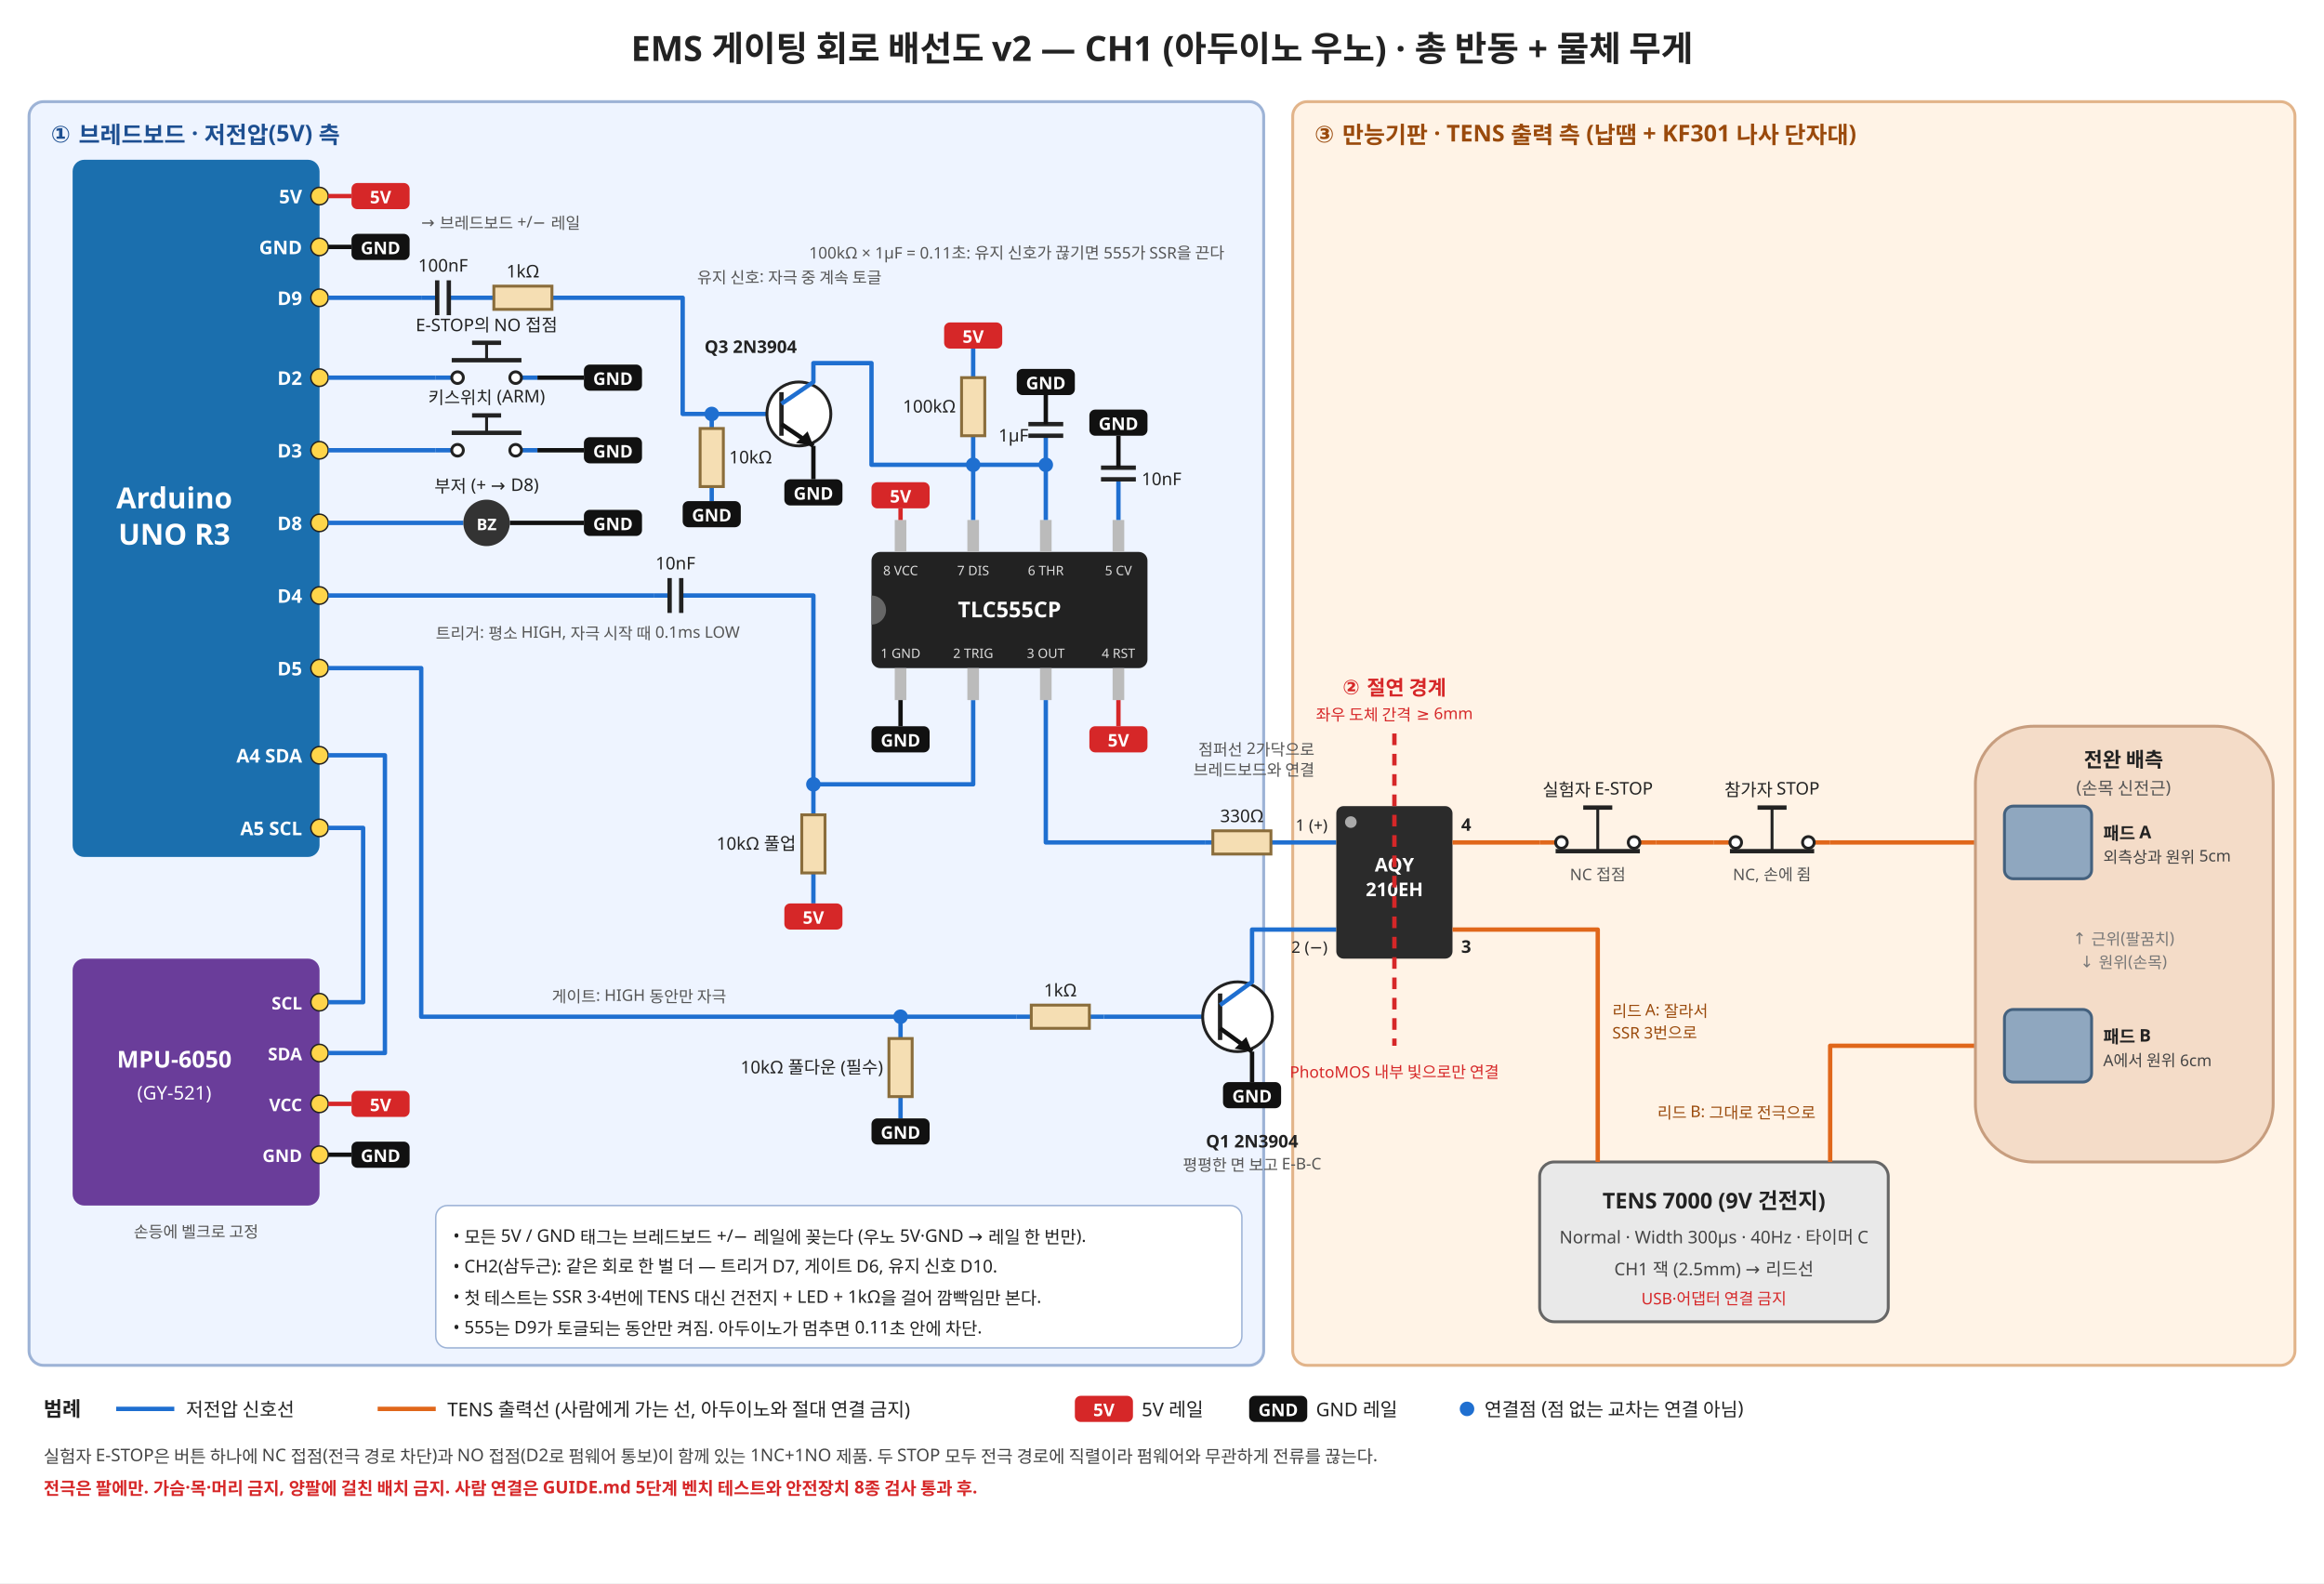
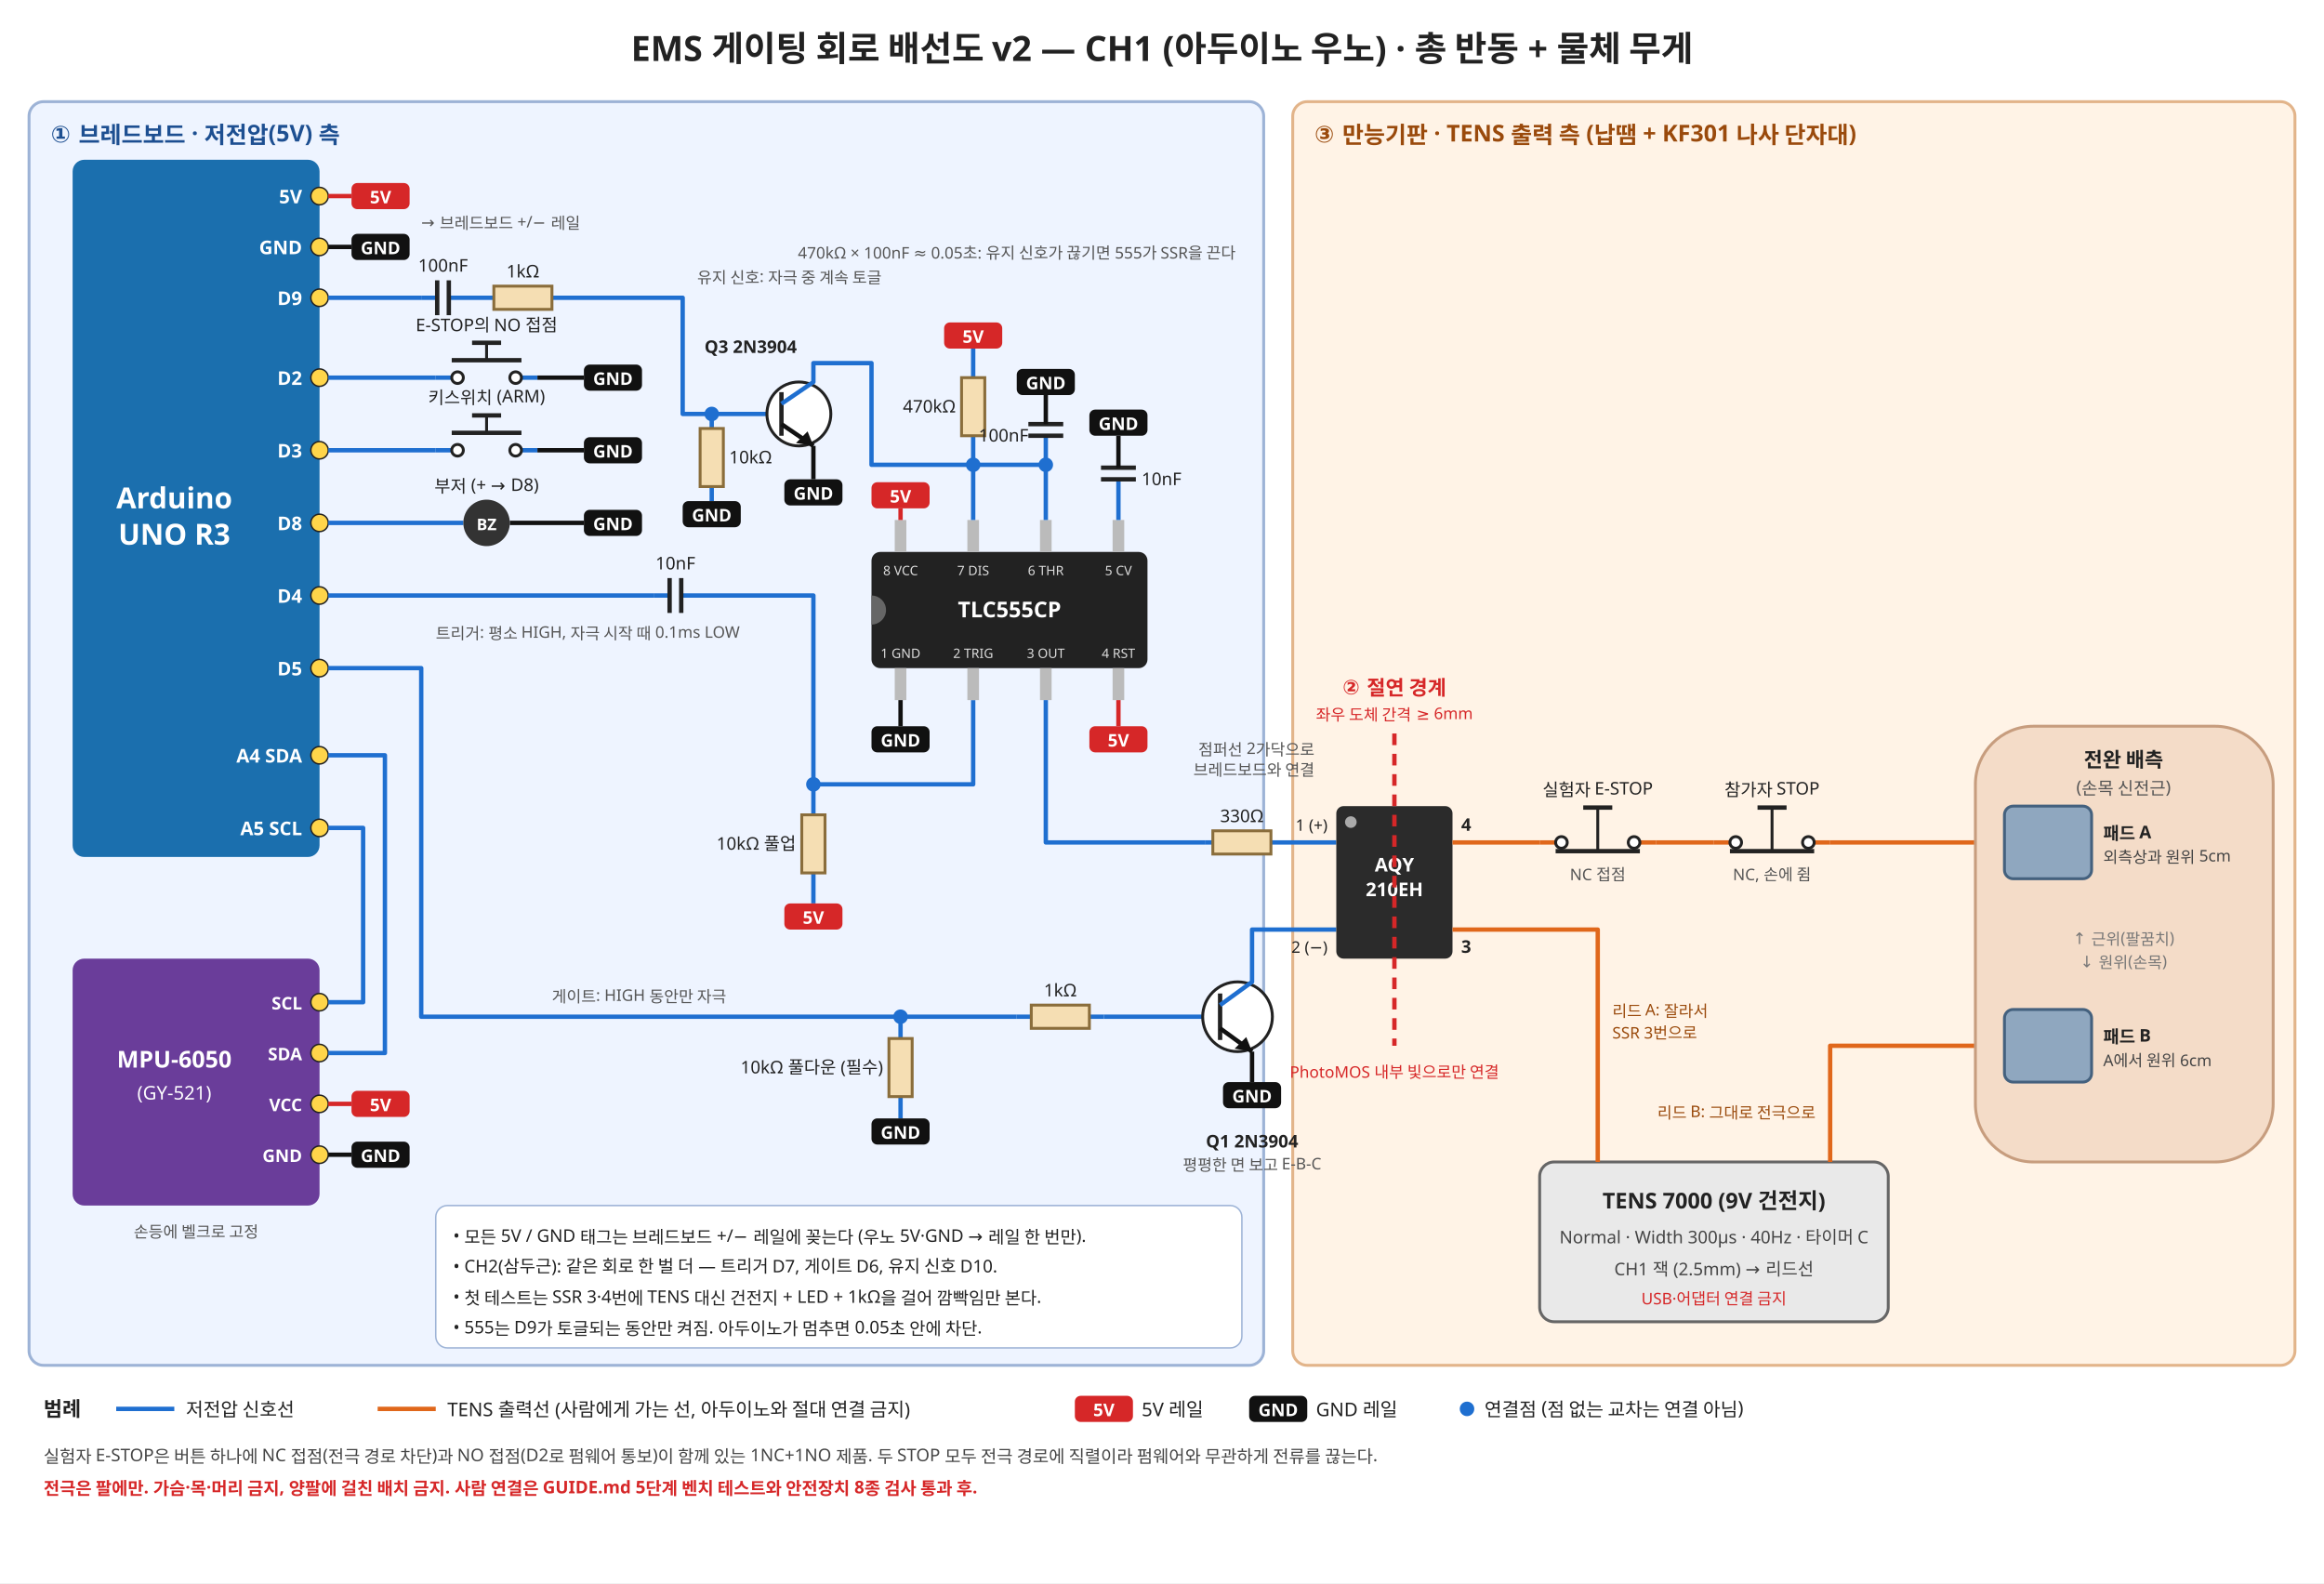
<svg xmlns="http://www.w3.org/2000/svg" width="1600" height="1090" viewBox="0 0 1600 1090">
  <rect width="1600" height="1090" fill="#ffffff" />
  <text x="800.0" y="42" font-size="24" text-anchor="middle" fill="#222" font-family="Malgun Gothic, Apple SD Gothic Neo, sans-serif" font-weight="700">EMS 게이팅 회로 배선도 v2 — CH1 (아두이노 우노) · 총 반동 + 물체 무게</text>
  <rect x="20" y="70" width="850" height="870" rx="10" fill="#eef4ff" stroke="#9db3d6" stroke-width="2" />
  <text x="35" y="98" font-size="16" text-anchor="start" fill="#1d4f91" font-family="Malgun Gothic, Apple SD Gothic Neo, sans-serif" font-weight="700">① 브레드보드 · 저전압(5V) 측</text>
  <rect x="890" y="70" width="690" height="870" rx="10" fill="#fff3e6" stroke="#e2b48a" stroke-width="2" />
  <text x="905" y="98" font-size="16" text-anchor="start" fill="#9a4a0c" font-family="Malgun Gothic, Apple SD Gothic Neo, sans-serif" font-weight="700">③ 만능기판 · TENS 출력 측 (납땜 + KF301 나사 단자대)</text>
  <rect x="50" y="110" width="170" height="480" rx="8" fill="#1b6fae" />
  <text x="120" y="350" font-size="20" text-anchor="middle" fill="#fff" font-family="Malgun Gothic, Apple SD Gothic Neo, sans-serif" font-weight="700">Arduino</text>
  <text x="120" y="375" font-size="20" text-anchor="middle" fill="#fff" font-family="Malgun Gothic, Apple SD Gothic Neo, sans-serif" font-weight="700">UNO R3</text>
  <circle cx="220" cy="135" r="6" fill="#ffd54a" stroke="#222" />
  <text x="208" y="140" font-size="13" text-anchor="end" fill="#fff" font-family="Malgun Gothic, Apple SD Gothic Neo, sans-serif" font-weight="700">5V</text>
  <circle cx="220" cy="170" r="6" fill="#ffd54a" stroke="#222" />
  <text x="208" y="175" font-size="13" text-anchor="end" fill="#fff" font-family="Malgun Gothic, Apple SD Gothic Neo, sans-serif" font-weight="700">GND</text>
  <circle cx="220" cy="205" r="6" fill="#ffd54a" stroke="#222" />
  <text x="208" y="210" font-size="13" text-anchor="end" fill="#fff" font-family="Malgun Gothic, Apple SD Gothic Neo, sans-serif" font-weight="700">D9</text>
  <circle cx="220" cy="260" r="6" fill="#ffd54a" stroke="#222" />
  <text x="208" y="265" font-size="13" text-anchor="end" fill="#fff" font-family="Malgun Gothic, Apple SD Gothic Neo, sans-serif" font-weight="700">D2</text>
  <circle cx="220" cy="310" r="6" fill="#ffd54a" stroke="#222" />
  <text x="208" y="315" font-size="13" text-anchor="end" fill="#fff" font-family="Malgun Gothic, Apple SD Gothic Neo, sans-serif" font-weight="700">D3</text>
  <circle cx="220" cy="360" r="6" fill="#ffd54a" stroke="#222" />
  <text x="208" y="365" font-size="13" text-anchor="end" fill="#fff" font-family="Malgun Gothic, Apple SD Gothic Neo, sans-serif" font-weight="700">D8</text>
  <circle cx="220" cy="410" r="6" fill="#ffd54a" stroke="#222" />
  <text x="208" y="415" font-size="13" text-anchor="end" fill="#fff" font-family="Malgun Gothic, Apple SD Gothic Neo, sans-serif" font-weight="700">D4</text>
  <circle cx="220" cy="460" r="6" fill="#ffd54a" stroke="#222" />
  <text x="208" y="465" font-size="13" text-anchor="end" fill="#fff" font-family="Malgun Gothic, Apple SD Gothic Neo, sans-serif" font-weight="700">D5</text>
  <circle cx="220" cy="520" r="6" fill="#ffd54a" stroke="#222" />
  <text x="208" y="525" font-size="13" text-anchor="end" fill="#fff" font-family="Malgun Gothic, Apple SD Gothic Neo, sans-serif" font-weight="700">A4 SDA</text>
  <circle cx="220" cy="570" r="6" fill="#ffd54a" stroke="#222" />
  <text x="208" y="575" font-size="13" text-anchor="end" fill="#fff" font-family="Malgun Gothic, Apple SD Gothic Neo, sans-serif" font-weight="700">A5 SCL</text>
  <polyline points="226,135 242,135" fill="none" stroke="#d62728" stroke-width="3" stroke-linejoin="round" />
  <rect x="242" y="126" width="40" height="18" rx="4" fill="#d62728" />
  <text x="262" y="140" font-size="12" text-anchor="middle" fill="#fff" font-family="Malgun Gothic, Apple SD Gothic Neo, sans-serif" font-weight="700">5V</text>
  <polyline points="226,170 242,170" fill="none" stroke="#111" stroke-width="3" stroke-linejoin="round" />
  <rect x="242" y="161" width="40" height="18" rx="4" fill="#111" />
  <text x="262" y="175" font-size="12" text-anchor="middle" fill="#fff" font-family="Malgun Gothic, Apple SD Gothic Neo, sans-serif" font-weight="700">GND</text>
  <text x="290" y="157" font-size="11" text-anchor="start" fill="#555" font-family="Malgun Gothic, Apple SD Gothic Neo, sans-serif">→ 브레드보드 +/− 레일</text>
  <polyline points="226,205 290,205" fill="none" stroke="#1f6fd0" stroke-width="3" stroke-linejoin="round" />
  <polyline points="290,205 301.0,205" fill="none" stroke="#1f6fd0" stroke-width="3" stroke-linejoin="round" />
  <polyline points="309.0,205 320,205" fill="none" stroke="#1f6fd0" stroke-width="3" stroke-linejoin="round" />
  <line x1="301.0" y1="193" x2="301.0" y2="217" stroke="#222" stroke-width="3" />
  <line x1="309.0" y1="193" x2="309.0" y2="217" stroke="#222" stroke-width="3" />
  <text x="305.0" y="187" font-size="12" text-anchor="middle" fill="#222" font-family="Malgun Gothic, Apple SD Gothic Neo, sans-serif">100nF</text>
  <polyline points="320,205 340.0,205" fill="none" stroke="#1f6fd0" stroke-width="3" stroke-linejoin="round" />
  <polyline points="380.0,205 400,205" fill="none" stroke="#1f6fd0" stroke-width="3" stroke-linejoin="round" />
  <rect x="340.0" y="197" width="40" height="16" fill="#f5deb3" stroke="#8a6d3b" stroke-width="2" />
  <text x="360.0" y="191" font-size="12" text-anchor="middle" fill="#222" font-family="Malgun Gothic, Apple SD Gothic Neo, sans-serif">1kΩ</text>
  <polyline points="400,205 470,205 470,285 538,285" fill="none" stroke="#1f6fd0" stroke-width="3" stroke-linejoin="round" />
  <circle cx="490" cy="285" r="5" fill="#1f6fd0" />
  <polyline points="490,285 490,295.0" fill="none" stroke="#1f6fd0" stroke-width="3" stroke-linejoin="round" />
  <polyline points="490,335.0 490,345" fill="none" stroke="#1f6fd0" stroke-width="3" stroke-linejoin="round" />
  <rect x="482" y="295.0" width="16" height="40" fill="#f5deb3" stroke="#8a6d3b" stroke-width="2" />
  <text x="502" y="319.0" font-size="12" text-anchor="start" fill="#222" font-family="Malgun Gothic, Apple SD Gothic Neo, sans-serif">10kΩ</text>
  <rect x="470" y="345" width="40" height="18" rx="4" fill="#111" />
  <text x="490" y="359" font-size="12" text-anchor="middle" fill="#fff" font-family="Malgun Gothic, Apple SD Gothic Neo, sans-serif" font-weight="700">GND</text>
  <text x="480" y="195" font-size="11" text-anchor="start" fill="#555" font-family="Malgun Gothic, Apple SD Gothic Neo, sans-serif">유지 신호: 자극 중 계속 토글</text>
  <circle cx="550" cy="285" r="22" fill="#fff" stroke="#222" stroke-width="2" />
  <line x1="538" y1="270" x2="538" y2="300" stroke="#222" stroke-width="3" />
  <polyline points="538,278 560,263 560,250 600,250 600,320 720,320" fill="none" stroke="#1f6fd0" stroke-width="3" stroke-linejoin="round" />
  <polyline points="538,292 560,307" fill="none" stroke="#111" stroke-width="3" stroke-linejoin="round" />
  <polygon points="560,307 548,305 556,297" fill="#111" />
  <polyline points="560,307 560,330" fill="none" stroke="#111" stroke-width="3" stroke-linejoin="round" />
  <rect x="540" y="330" width="40" height="18" rx="4" fill="#111" />
  <text x="560" y="344" font-size="12" text-anchor="middle" fill="#fff" font-family="Malgun Gothic, Apple SD Gothic Neo, sans-serif" font-weight="700">GND</text>
  <text x="485" y="243" font-size="12" text-anchor="start" fill="#222" font-family="Malgun Gothic, Apple SD Gothic Neo, sans-serif" font-weight="700">Q3 2N3904</text>
  <polyline points="226,260 300,260" fill="none" stroke="#1f6fd0" stroke-width="3" stroke-linejoin="round" />
  <polyline points="300,260 311,260" fill="none" stroke="#1f6fd0" stroke-width="3" stroke-linejoin="round" />
  <polyline points="359,260 370,260" fill="none" stroke="#1f6fd0" stroke-width="3" stroke-linejoin="round" />
  <circle cx="315" cy="260" r="4" fill="#fff" stroke="#222" stroke-width="2" />
  <circle cx="355" cy="260" r="4" fill="#fff" stroke="#222" stroke-width="2" />
  <line x1="311" y1="248" x2="359" y2="248" stroke="#222" stroke-width="3" />
  <line x1="335.0" y1="248" x2="335.0" y2="236" stroke="#222" stroke-width="2" />
  <line x1="325.0" y1="236" x2="345.0" y2="236" stroke="#222" stroke-width="3" />
  <text x="335.0" y="228" font-size="12" text-anchor="middle" fill="#222" font-family="Malgun Gothic, Apple SD Gothic Neo, sans-serif">E-STOP의 NO 접점</text>
  <polyline points="370,260 402,260" fill="none" stroke="#111" stroke-width="3" stroke-linejoin="round" />
  <rect x="402" y="251" width="40" height="18" rx="4" fill="#111" />
  <text x="422" y="265" font-size="12" text-anchor="middle" fill="#fff" font-family="Malgun Gothic, Apple SD Gothic Neo, sans-serif" font-weight="700">GND</text>
  <polyline points="226,310 300,310" fill="none" stroke="#1f6fd0" stroke-width="3" stroke-linejoin="round" />
  <polyline points="300,310 311,310" fill="none" stroke="#1f6fd0" stroke-width="3" stroke-linejoin="round" />
  <polyline points="359,310 370,310" fill="none" stroke="#1f6fd0" stroke-width="3" stroke-linejoin="round" />
  <circle cx="315" cy="310" r="4" fill="#fff" stroke="#222" stroke-width="2" />
  <circle cx="355" cy="310" r="4" fill="#fff" stroke="#222" stroke-width="2" />
  <line x1="311" y1="298" x2="359" y2="298" stroke="#222" stroke-width="3" />
  <line x1="335.0" y1="298" x2="335.0" y2="286" stroke="#222" stroke-width="2" />
  <line x1="325.0" y1="286" x2="345.0" y2="286" stroke="#222" stroke-width="3" />
  <text x="335.0" y="278" font-size="12" text-anchor="middle" fill="#222" font-family="Malgun Gothic, Apple SD Gothic Neo, sans-serif">키스위치 (ARM)</text>
  <polyline points="370,310 402,310" fill="none" stroke="#111" stroke-width="3" stroke-linejoin="round" />
  <rect x="402" y="301" width="40" height="18" rx="4" fill="#111" />
  <text x="422" y="315" font-size="12" text-anchor="middle" fill="#fff" font-family="Malgun Gothic, Apple SD Gothic Neo, sans-serif" font-weight="700">GND</text>
  <polyline points="226,360 319,360" fill="none" stroke="#1f6fd0" stroke-width="3" stroke-linejoin="round" />
  <circle cx="335" cy="360" r="16" fill="#333" />
  <text x="335" y="365" font-size="11" text-anchor="middle" fill="#fff" font-family="Malgun Gothic, Apple SD Gothic Neo, sans-serif" font-weight="700">BZ</text>
  <text x="335" y="339" font-size="12" text-anchor="middle" fill="#222" font-family="Malgun Gothic, Apple SD Gothic Neo, sans-serif">부저 (+ → D8)</text>
  <polyline points="351,360 402,360" fill="none" stroke="#111" stroke-width="3" stroke-linejoin="round" />
  <rect x="402" y="351" width="40" height="18" rx="4" fill="#111" />
  <text x="422" y="365" font-size="12" text-anchor="middle" fill="#fff" font-family="Malgun Gothic, Apple SD Gothic Neo, sans-serif" font-weight="700">GND</text>
  <polyline points="226,410 450,410" fill="none" stroke="#1f6fd0" stroke-width="3" stroke-linejoin="round" />
  <polyline points="450,410 461.0,410" fill="none" stroke="#1f6fd0" stroke-width="3" stroke-linejoin="round" />
  <polyline points="469.0,410 480,410" fill="none" stroke="#1f6fd0" stroke-width="3" stroke-linejoin="round" />
  <line x1="461.0" y1="398" x2="461.0" y2="422" stroke="#222" stroke-width="3" />
  <line x1="469.0" y1="398" x2="469.0" y2="422" stroke="#222" stroke-width="3" />
  <text x="465.0" y="392" font-size="12" text-anchor="middle" fill="#222" font-family="Malgun Gothic, Apple SD Gothic Neo, sans-serif">10nF</text>
  <polyline points="480,410 560,410 560,540 670,540 670,482" fill="none" stroke="#1f6fd0" stroke-width="3" stroke-linejoin="round" />
  <circle cx="560" cy="540" r="5" fill="#1f6fd0" />
  <polyline points="560,540 560,561.0" fill="none" stroke="#1f6fd0" stroke-width="3" stroke-linejoin="round" />
  <polyline points="560,601.0 560,622" fill="none" stroke="#1f6fd0" stroke-width="3" stroke-linejoin="round" />
  <rect x="552" y="561.0" width="16" height="40" fill="#f5deb3" stroke="#8a6d3b" stroke-width="2" />
  <text x="548" y="585.0" font-size="12" text-anchor="end" fill="#222" font-family="Malgun Gothic, Apple SD Gothic Neo, sans-serif">10kΩ 풀업</text>
  <rect x="540" y="622" width="40" height="18" rx="4" fill="#d62728" />
  <text x="560" y="636" font-size="12" text-anchor="middle" fill="#fff" font-family="Malgun Gothic, Apple SD Gothic Neo, sans-serif" font-weight="700">5V</text>
  <text x="300" y="440" font-size="11" text-anchor="start" fill="#555" font-family="Malgun Gothic, Apple SD Gothic Neo, sans-serif">트리거: 평소 HIGH, 자극 시작 때 0.1ms LOW</text>
  <rect x="600" y="380" width="190" height="80" rx="6" fill="#222" />
  <path d="M600,410 a10,10 0 0 1 0,20" fill="#666" />
  <text x="695" y="425" font-size="15" text-anchor="middle" fill="#fff" font-family="Malgun Gothic, Apple SD Gothic Neo, sans-serif" font-weight="700">TLC555CP</text>
  <rect x="616" y="460" width="8" height="22" fill="#bbb" />
  <text x="620" y="453" font-size="9" text-anchor="middle" fill="#ddd" font-family="Malgun Gothic, Apple SD Gothic Neo, sans-serif">1 GND</text>
  <rect x="666" y="460" width="8" height="22" fill="#bbb" />
  <text x="670" y="453" font-size="9" text-anchor="middle" fill="#ddd" font-family="Malgun Gothic, Apple SD Gothic Neo, sans-serif">2 TRIG</text>
  <rect x="716" y="460" width="8" height="22" fill="#bbb" />
  <text x="720" y="453" font-size="9" text-anchor="middle" fill="#ddd" font-family="Malgun Gothic, Apple SD Gothic Neo, sans-serif">3 OUT</text>
  <rect x="766" y="460" width="8" height="22" fill="#bbb" />
  <text x="770" y="453" font-size="9" text-anchor="middle" fill="#ddd" font-family="Malgun Gothic, Apple SD Gothic Neo, sans-serif">4 RST</text>
  <rect x="616" y="358" width="8" height="22" fill="#bbb" />
  <text x="620" y="396" font-size="9" text-anchor="middle" fill="#ddd" font-family="Malgun Gothic, Apple SD Gothic Neo, sans-serif">8 VCC</text>
  <rect x="666" y="358" width="8" height="22" fill="#bbb" />
  <text x="670" y="396" font-size="9" text-anchor="middle" fill="#ddd" font-family="Malgun Gothic, Apple SD Gothic Neo, sans-serif">7 DIS</text>
  <rect x="716" y="358" width="8" height="22" fill="#bbb" />
  <text x="720" y="396" font-size="9" text-anchor="middle" fill="#ddd" font-family="Malgun Gothic, Apple SD Gothic Neo, sans-serif">6 THR</text>
  <rect x="766" y="358" width="8" height="22" fill="#bbb" />
  <text x="770" y="396" font-size="9" text-anchor="middle" fill="#ddd" font-family="Malgun Gothic, Apple SD Gothic Neo, sans-serif">5 CV</text>
  <polyline points="620,358 620,350" fill="none" stroke="#d62728" stroke-width="3" stroke-linejoin="round" />
  <rect x="600" y="332" width="40" height="18" rx="4" fill="#d62728" />
  <text x="620" y="346" font-size="12" text-anchor="middle" fill="#fff" font-family="Malgun Gothic, Apple SD Gothic Neo, sans-serif" font-weight="700">5V</text>
  <polyline points="670,358 670,320" fill="none" stroke="#1f6fd0" stroke-width="3" stroke-linejoin="round" />
  <polyline points="720,358 720,320" fill="none" stroke="#1f6fd0" stroke-width="3" stroke-linejoin="round" />
  <circle cx="670" cy="320" r="5" fill="#1f6fd0" />
  <circle cx="720" cy="320" r="5" fill="#1f6fd0" />
  <polyline points="670,320 670,260.0" fill="none" stroke="#1f6fd0" stroke-width="3" stroke-linejoin="round" />
  <polyline points="670,300.0 670,240" fill="none" stroke="#1f6fd0" stroke-width="3" stroke-linejoin="round" />
  <rect x="662" y="260.0" width="16" height="40" fill="#f5deb3" stroke="#8a6d3b" stroke-width="2" />
-   <text x="658" y="284.0" font-size="12" text-anchor="end" fill="#222" font-family="Malgun Gothic, Apple SD Gothic Neo, sans-serif">100kΩ</text>
+   <text x="658" y="284.0" font-size="12" text-anchor="end" fill="#222" font-family="Malgun Gothic, Apple SD Gothic Neo, sans-serif">470kΩ</text>
  <rect x="650" y="222" width="40" height="18" rx="4" fill="#d62728" />
  <text x="670" y="236" font-size="12" text-anchor="middle" fill="#fff" font-family="Malgun Gothic, Apple SD Gothic Neo, sans-serif" font-weight="700">5V</text>
  <polyline points="720,320 720,300" fill="none" stroke="#1f6fd0" stroke-width="3" stroke-linejoin="round" />
  <line x1="708" y1="292" x2="732" y2="292" stroke="#222" stroke-width="3" />
  <line x1="708" y1="300" x2="732" y2="300" stroke="#222" stroke-width="3" />
  <polyline points="720,292 720,272" fill="none" stroke="#111" stroke-width="3" stroke-linejoin="round" />
  <rect x="700" y="254" width="40" height="18" rx="4" fill="#111" />
  <text x="720" y="268" font-size="12" text-anchor="middle" fill="#fff" font-family="Malgun Gothic, Apple SD Gothic Neo, sans-serif" font-weight="700">GND</text>
-   <text x="708" y="304" font-size="12" text-anchor="end" fill="#222" font-family="Malgun Gothic, Apple SD Gothic Neo, sans-serif">1µF</text>
+   <text x="708" y="304" font-size="12" text-anchor="end" fill="#222" font-family="Malgun Gothic, Apple SD Gothic Neo, sans-serif">100nF</text>
  <polyline points="770,358 770,330" fill="none" stroke="#1f6fd0" stroke-width="3" stroke-linejoin="round" />
  <line x1="758" y1="322" x2="782" y2="322" stroke="#222" stroke-width="3" />
  <line x1="758" y1="330" x2="782" y2="330" stroke="#222" stroke-width="3" />
  <polyline points="770,322 770,300" fill="none" stroke="#111" stroke-width="3" stroke-linejoin="round" />
  <rect x="750" y="282" width="40" height="18" rx="4" fill="#111" />
  <text x="770" y="296" font-size="12" text-anchor="middle" fill="#fff" font-family="Malgun Gothic, Apple SD Gothic Neo, sans-serif" font-weight="700">GND</text>
  <text x="786" y="334" font-size="12" text-anchor="start" fill="#222" font-family="Malgun Gothic, Apple SD Gothic Neo, sans-serif">10nF</text>
-   <text x="700" y="178" font-size="11" text-anchor="middle" fill="#555" font-family="Malgun Gothic, Apple SD Gothic Neo, sans-serif">100kΩ × 1µF = 0.11초: 유지 신호가 끊기면 555가 SSR을 끈다</text>
+   <text x="700" y="178" font-size="11" text-anchor="middle" fill="#555" font-family="Malgun Gothic, Apple SD Gothic Neo, sans-serif">470kΩ × 100nF ≈ 0.05초: 유지 신호가 끊기면 555가 SSR을 끈다</text>
  <polyline points="620,482 620,500" fill="none" stroke="#111" stroke-width="3" stroke-linejoin="round" />
  <rect x="600" y="500" width="40" height="18" rx="4" fill="#111" />
  <text x="620" y="514" font-size="12" text-anchor="middle" fill="#fff" font-family="Malgun Gothic, Apple SD Gothic Neo, sans-serif" font-weight="700">GND</text>
  <polyline points="770,482 770,500" fill="none" stroke="#d62728" stroke-width="3" stroke-linejoin="round" />
  <rect x="750" y="500" width="40" height="18" rx="4" fill="#d62728" />
  <text x="770" y="514" font-size="12" text-anchor="middle" fill="#fff" font-family="Malgun Gothic, Apple SD Gothic Neo, sans-serif" font-weight="700">5V</text>
  <polyline points="720,482 720,580 830,580" fill="none" stroke="#1f6fd0" stroke-width="3" stroke-linejoin="round" />
  <polyline points="830,580 835.0,580" fill="none" stroke="#1f6fd0" stroke-width="3" stroke-linejoin="round" />
  <polyline points="875.0,580 880,580" fill="none" stroke="#1f6fd0" stroke-width="3" stroke-linejoin="round" />
  <rect x="835.0" y="572" width="40" height="16" fill="#f5deb3" stroke="#8a6d3b" stroke-width="2" />
  <text x="855.0" y="566" font-size="12" text-anchor="middle" fill="#222" font-family="Malgun Gothic, Apple SD Gothic Neo, sans-serif">330Ω</text>
  <polyline points="880,580 920,580" fill="none" stroke="#1f6fd0" stroke-width="3" stroke-linejoin="round" />
  <polyline points="226,460 290,460 290,700 700,700" fill="none" stroke="#1f6fd0" stroke-width="3" stroke-linejoin="round" />
  <circle cx="620" cy="700" r="5" fill="#1f6fd0" />
  <polyline points="620,700 620,715.0" fill="none" stroke="#1f6fd0" stroke-width="3" stroke-linejoin="round" />
  <polyline points="620,755.0 620,770" fill="none" stroke="#1f6fd0" stroke-width="3" stroke-linejoin="round" />
  <rect x="612" y="715.0" width="16" height="40" fill="#f5deb3" stroke="#8a6d3b" stroke-width="2" />
  <text x="608" y="739.0" font-size="12" text-anchor="end" fill="#222" font-family="Malgun Gothic, Apple SD Gothic Neo, sans-serif">10kΩ 풀다운 (필수)</text>
  <rect x="600" y="770" width="40" height="18" rx="4" fill="#111" />
  <text x="620" y="784" font-size="12" text-anchor="middle" fill="#fff" font-family="Malgun Gothic, Apple SD Gothic Neo, sans-serif" font-weight="700">GND</text>
  <polyline points="700,700 710.0,700" fill="none" stroke="#1f6fd0" stroke-width="3" stroke-linejoin="round" />
  <polyline points="750.0,700 760,700" fill="none" stroke="#1f6fd0" stroke-width="3" stroke-linejoin="round" />
  <rect x="710.0" y="692" width="40" height="16" fill="#f5deb3" stroke="#8a6d3b" stroke-width="2" />
  <text x="730.0" y="686" font-size="12" text-anchor="middle" fill="#222" font-family="Malgun Gothic, Apple SD Gothic Neo, sans-serif">1kΩ</text>
  <polyline points="760,700 840,700" fill="none" stroke="#1f6fd0" stroke-width="3" stroke-linejoin="round" />
  <circle cx="852" cy="700" r="24" fill="#fff" stroke="#222" stroke-width="2" />
  <line x1="840" y1="684" x2="840" y2="716" stroke="#222" stroke-width="3" />
  <polyline points="840,692 862,676 862,640 920,640" fill="none" stroke="#1f6fd0" stroke-width="3" stroke-linejoin="round" />
  <polyline points="840,708 862,724" fill="none" stroke="#111" stroke-width="3" stroke-linejoin="round" />
  <polygon points="862,724 850,722 858,714" fill="#111" />
  <polyline points="862,724 862,745" fill="none" stroke="#111" stroke-width="3" stroke-linejoin="round" />
  <rect x="842" y="745" width="40" height="18" rx="4" fill="#111" />
  <text x="862" y="759" font-size="12" text-anchor="middle" fill="#fff" font-family="Malgun Gothic, Apple SD Gothic Neo, sans-serif" font-weight="700">GND</text>
  <text x="862" y="790" font-size="12" text-anchor="middle" fill="#222" font-family="Malgun Gothic, Apple SD Gothic Neo, sans-serif" font-weight="700">Q1 2N3904</text>
  <text x="862" y="806" font-size="11" text-anchor="middle" fill="#555" font-family="Malgun Gothic, Apple SD Gothic Neo, sans-serif">평평한 면 보고 E-B-C</text>
  <text x="440" y="690" font-size="11" text-anchor="middle" fill="#555" font-family="Malgun Gothic, Apple SD Gothic Neo, sans-serif">게이트: HIGH 동안만 자극</text>
  <rect x="920" y="555" width="80" height="105" rx="5" fill="#2b2b2b" />
  <circle cx="930" cy="566" r="4" fill="#aaa" />
  <text x="960" y="600" font-size="13" text-anchor="middle" fill="#fff" font-family="Malgun Gothic, Apple SD Gothic Neo, sans-serif" font-weight="700">AQY</text>
  <text x="960" y="617" font-size="13" text-anchor="middle" fill="#fff" font-family="Malgun Gothic, Apple SD Gothic Neo, sans-serif" font-weight="700">210EH</text>
  <text x="914" y="572" font-size="11" text-anchor="end" fill="#222" font-family="Malgun Gothic, Apple SD Gothic Neo, sans-serif">1 (+)</text>
  <text x="914" y="656" font-size="11" text-anchor="end" fill="#222" font-family="Malgun Gothic, Apple SD Gothic Neo, sans-serif">2 (−)</text>
  <text x="1006" y="572" font-size="12" text-anchor="start" fill="#222" font-family="Malgun Gothic, Apple SD Gothic Neo, sans-serif" font-weight="700">4</text>
  <text x="1006" y="656" font-size="12" text-anchor="start" fill="#222" font-family="Malgun Gothic, Apple SD Gothic Neo, sans-serif" font-weight="700">3</text>
  <line x1="960" y1="505" x2="960" y2="720" stroke="#d62728" stroke-width="3" stroke-dasharray="8,6" />
  <text x="960" y="478" font-size="14" text-anchor="middle" fill="#d62728" font-family="Malgun Gothic, Apple SD Gothic Neo, sans-serif" font-weight="700">② 절연 경계</text>
  <text x="960" y="496" font-size="11" text-anchor="middle" fill="#d62728" font-family="Malgun Gothic, Apple SD Gothic Neo, sans-serif">좌우 도체 간격 ≥ 6mm</text>
  <text x="960" y="742" font-size="11" text-anchor="middle" fill="#d62728" font-family="Malgun Gothic, Apple SD Gothic Neo, sans-serif">PhotoMOS 내부 빛으로만 연결</text>
  <text x="905" y="520" font-size="11" text-anchor="end" fill="#555" font-family="Malgun Gothic, Apple SD Gothic Neo, sans-serif">점퍼선 2가닥으로</text>
  <text x="905" y="534" font-size="11" text-anchor="end" fill="#555" font-family="Malgun Gothic, Apple SD Gothic Neo, sans-serif">브레드보드와 연결</text>
  <polyline points="1000,580 1060,580" fill="none" stroke="#e0671b" stroke-width="3" stroke-linejoin="round" />
  <polyline points="1060,580 1071,580" fill="none" stroke="#e0671b" stroke-width="3" stroke-linejoin="round" />
  <polyline points="1129,580 1140,580" fill="none" stroke="#e0671b" stroke-width="3" stroke-linejoin="round" />
  <circle cx="1075" cy="580" r="4" fill="#fff" stroke="#222" stroke-width="2" />
  <circle cx="1125" cy="580" r="4" fill="#fff" stroke="#222" stroke-width="2" />
  <line x1="1071" y1="586" x2="1129" y2="586" stroke="#222" stroke-width="3" />
  <line x1="1100.0" y1="586" x2="1100.0" y2="556" stroke="#222" stroke-width="2" />
  <line x1="1090.0" y1="556" x2="1110.0" y2="556" stroke="#222" stroke-width="3" />
  <text x="1100.0" y="548" font-size="12" text-anchor="middle" fill="#222" font-family="Malgun Gothic, Apple SD Gothic Neo, sans-serif">실험자 E-STOP</text>
  <text x="1100.0" y="606" font-size="11" text-anchor="middle" fill="#555" font-family="Malgun Gothic, Apple SD Gothic Neo, sans-serif">NC 접점</text>
  <polyline points="1140,580 1180,580" fill="none" stroke="#e0671b" stroke-width="3" stroke-linejoin="round" />
  <polyline points="1180,580 1191,580" fill="none" stroke="#e0671b" stroke-width="3" stroke-linejoin="round" />
  <polyline points="1249,580 1260,580" fill="none" stroke="#e0671b" stroke-width="3" stroke-linejoin="round" />
  <circle cx="1195" cy="580" r="4" fill="#fff" stroke="#222" stroke-width="2" />
  <circle cx="1245" cy="580" r="4" fill="#fff" stroke="#222" stroke-width="2" />
  <line x1="1191" y1="586" x2="1249" y2="586" stroke="#222" stroke-width="3" />
  <line x1="1220.0" y1="586" x2="1220.0" y2="556" stroke="#222" stroke-width="2" />
  <line x1="1210.0" y1="556" x2="1230.0" y2="556" stroke="#222" stroke-width="3" />
  <text x="1220.0" y="548" font-size="12" text-anchor="middle" fill="#222" font-family="Malgun Gothic, Apple SD Gothic Neo, sans-serif">참가자 STOP</text>
  <text x="1220.0" y="606" font-size="11" text-anchor="middle" fill="#555" font-family="Malgun Gothic, Apple SD Gothic Neo, sans-serif">NC, 손에 쥠</text>
  <polyline points="1260,580 1380,580" fill="none" stroke="#e0671b" stroke-width="3" stroke-linejoin="round" />
  <rect x="1060" y="800" width="240" height="110" rx="10" fill="#e9e9e9" stroke="#666" stroke-width="2" />
  <text x="1180" y="832" font-size="15" text-anchor="middle" fill="#222" font-family="Malgun Gothic, Apple SD Gothic Neo, sans-serif" font-weight="700">TENS 7000 (9V 건전지)</text>
  <text x="1180" y="856" font-size="12" text-anchor="middle" fill="#444" font-family="Malgun Gothic, Apple SD Gothic Neo, sans-serif">Normal · Width 300µs · 40Hz · 타이머 C</text>
  <text x="1180" y="878" font-size="12" text-anchor="middle" fill="#444" font-family="Malgun Gothic, Apple SD Gothic Neo, sans-serif">CH1 잭 (2.5mm) → 리드선</text>
  <text x="1180" y="898" font-size="11" text-anchor="middle" fill="#d62728" font-family="Malgun Gothic, Apple SD Gothic Neo, sans-serif">USB·어댑터 연결 금지</text>
  <polyline points="1100,800 1100,640 1000,640" fill="none" stroke="#e0671b" stroke-width="3" stroke-linejoin="round" />
  <text x="1110" y="700" font-size="11" text-anchor="start" fill="#9a4a0c" font-family="Malgun Gothic, Apple SD Gothic Neo, sans-serif">리드 A: 잘라서</text>
  <text x="1110" y="715" font-size="11" text-anchor="start" fill="#9a4a0c" font-family="Malgun Gothic, Apple SD Gothic Neo, sans-serif">SSR 3번으로</text>
  <polyline points="1260,800 1260,720 1380,720" fill="none" stroke="#e0671b" stroke-width="3" stroke-linejoin="round" />
  <text x="1250" y="770" font-size="11" text-anchor="end" fill="#9a4a0c" font-family="Malgun Gothic, Apple SD Gothic Neo, sans-serif">리드 B: 그대로 전극으로</text>
  <rect x="1360" y="500" width="205" height="300" rx="40" fill="#f4dcc8" stroke="#c79d7e" stroke-width="2" />
  <text x="1462" y="528" font-size="14" text-anchor="middle" fill="#222" font-family="Malgun Gothic, Apple SD Gothic Neo, sans-serif" font-weight="700">전완 배측</text>
  <text x="1462" y="546" font-size="12" text-anchor="middle" fill="#555" font-family="Malgun Gothic, Apple SD Gothic Neo, sans-serif">(손목 신전근)</text>
  <rect x="1380" y="555" width="60" height="50" rx="6" fill="#8fa7bf" stroke="#44617e" stroke-width="2" />
  <rect x="1380" y="695" width="60" height="50" rx="6" fill="#8fa7bf" stroke="#44617e" stroke-width="2" />
  <text x="1448" y="578" font-size="12" text-anchor="start" fill="#222" font-family="Malgun Gothic, Apple SD Gothic Neo, sans-serif" font-weight="700">패드 A</text>
  <text x="1448" y="594" font-size="11" text-anchor="start" fill="#444" font-family="Malgun Gothic, Apple SD Gothic Neo, sans-serif">외측상과 원위 5cm</text>
  <text x="1448" y="718" font-size="12" text-anchor="start" fill="#222" font-family="Malgun Gothic, Apple SD Gothic Neo, sans-serif" font-weight="700">패드 B</text>
  <text x="1448" y="734" font-size="11" text-anchor="start" fill="#444" font-family="Malgun Gothic, Apple SD Gothic Neo, sans-serif">A에서 원위 6cm</text>
  <text x="1462" y="650" font-size="11" text-anchor="middle" fill="#777" font-family="Malgun Gothic, Apple SD Gothic Neo, sans-serif">↑ 근위(팔꿈치)</text>
  <text x="1462" y="666" font-size="11" text-anchor="middle" fill="#777" font-family="Malgun Gothic, Apple SD Gothic Neo, sans-serif">↓ 원위(손목)</text>
  <rect x="50" y="660" width="170" height="170" rx="8" fill="#6a3d9a" />
  <text x="120" y="735" font-size="16" text-anchor="middle" fill="#fff" font-family="Malgun Gothic, Apple SD Gothic Neo, sans-serif" font-weight="700">MPU-6050</text>
  <text x="120" y="757" font-size="13" text-anchor="middle" fill="#fff" font-family="Malgun Gothic, Apple SD Gothic Neo, sans-serif">(GY-521)</text>
  <circle cx="220" cy="690" r="6" fill="#ffd54a" stroke="#222" />
  <text x="208" y="695" font-size="12" text-anchor="end" fill="#fff" font-family="Malgun Gothic, Apple SD Gothic Neo, sans-serif" font-weight="700">SCL</text>
  <circle cx="220" cy="725" r="6" fill="#ffd54a" stroke="#222" />
  <text x="208" y="730" font-size="12" text-anchor="end" fill="#fff" font-family="Malgun Gothic, Apple SD Gothic Neo, sans-serif" font-weight="700">SDA</text>
  <circle cx="220" cy="760" r="6" fill="#ffd54a" stroke="#222" />
  <text x="208" y="765" font-size="12" text-anchor="end" fill="#fff" font-family="Malgun Gothic, Apple SD Gothic Neo, sans-serif" font-weight="700">VCC</text>
  <circle cx="220" cy="795" r="6" fill="#ffd54a" stroke="#222" />
  <text x="208" y="800" font-size="12" text-anchor="end" fill="#fff" font-family="Malgun Gothic, Apple SD Gothic Neo, sans-serif" font-weight="700">GND</text>
  <polyline points="226,570 250,570 250,690 226,690" fill="none" stroke="#1f6fd0" stroke-width="3" stroke-linejoin="round" />
  <polyline points="226,520 265,520 265,725 226,725" fill="none" stroke="#1f6fd0" stroke-width="3" stroke-linejoin="round" />
  <polyline points="226,760 242,760" fill="none" stroke="#d62728" stroke-width="3" stroke-linejoin="round" />
  <rect x="242" y="751" width="40" height="18" rx="4" fill="#d62728" />
  <text x="262" y="765" font-size="12" text-anchor="middle" fill="#fff" font-family="Malgun Gothic, Apple SD Gothic Neo, sans-serif" font-weight="700">5V</text>
  <polyline points="226,795 242,795" fill="none" stroke="#111" stroke-width="3" stroke-linejoin="round" />
  <rect x="242" y="786" width="40" height="18" rx="4" fill="#111" />
  <text x="262" y="800" font-size="12" text-anchor="middle" fill="#fff" font-family="Malgun Gothic, Apple SD Gothic Neo, sans-serif" font-weight="700">GND</text>
  <text x="135" y="852" font-size="11" text-anchor="middle" fill="#555" font-family="Malgun Gothic, Apple SD Gothic Neo, sans-serif">손등에 벨크로 고정</text>
  <rect x="300" y="830" width="555" height="98" rx="8" fill="#ffffff" stroke="#9db3d6" />
  <text x="312" y="855" font-size="12" text-anchor="start" fill="#222" font-family="Malgun Gothic, Apple SD Gothic Neo, sans-serif">• 모든 5V / GND 태그는 브레드보드 +/− 레일에 꽂는다 (우노 5V·GND → 레일 한 번만).</text>
  <text x="312" y="876" font-size="12" text-anchor="start" fill="#222" font-family="Malgun Gothic, Apple SD Gothic Neo, sans-serif">• CH2(삼두근): 같은 회로 한 벌 더 — 트리거 D7, 게이트 D6, 유지 신호 D10.</text>
  <text x="312" y="897" font-size="12" text-anchor="start" fill="#222" font-family="Malgun Gothic, Apple SD Gothic Neo, sans-serif">• 첫 테스트는 SSR 3·4번에 TENS 대신 건전지 + LED + 1kΩ을 걸어 깜빡임만 본다.</text>
-   <text x="312" y="918" font-size="12" text-anchor="start" fill="#222" font-family="Malgun Gothic, Apple SD Gothic Neo, sans-serif">• 555는 D9가 토글되는 동안만 켜짐. 아두이노가 멈추면 0.11초 안에 차단.</text>
+   <text x="312" y="918" font-size="12" text-anchor="start" fill="#222" font-family="Malgun Gothic, Apple SD Gothic Neo, sans-serif">• 555는 D9가 토글되는 동안만 켜짐. 아두이노가 멈추면 0.05초 안에 차단.</text>
  <text x="30" y="975" font-size="14" text-anchor="start" fill="#222" font-family="Malgun Gothic, Apple SD Gothic Neo, sans-serif" font-weight="700">범례</text>
  <polyline points="80,970 120,970" fill="none" stroke="#1f6fd0" stroke-width="3" stroke-linejoin="round" />
  <text x="128" y="975" font-size="13" text-anchor="start" fill="#222" font-family="Malgun Gothic, Apple SD Gothic Neo, sans-serif">저전압 신호선</text>
  <polyline points="260,970 300,970" fill="none" stroke="#e0671b" stroke-width="3" stroke-linejoin="round" />
  <text x="308" y="975" font-size="13" text-anchor="start" fill="#222" font-family="Malgun Gothic, Apple SD Gothic Neo, sans-serif">TENS 출력선 (사람에게 가는 선, 아두이노와 절대 연결 금지)</text>
  <rect x="740" y="961" width="40" height="18" rx="4" fill="#d62728" />
  <text x="760" y="975" font-size="12" text-anchor="middle" fill="#fff" font-family="Malgun Gothic, Apple SD Gothic Neo, sans-serif" font-weight="700">5V</text>
  <text x="786" y="975" font-size="13" text-anchor="start" fill="#222" font-family="Malgun Gothic, Apple SD Gothic Neo, sans-serif">5V 레일</text>
  <rect x="860" y="961" width="40" height="18" rx="4" fill="#111" />
  <text x="880" y="975" font-size="12" text-anchor="middle" fill="#fff" font-family="Malgun Gothic, Apple SD Gothic Neo, sans-serif" font-weight="700">GND</text>
  <text x="906" y="975" font-size="13" text-anchor="start" fill="#222" font-family="Malgun Gothic, Apple SD Gothic Neo, sans-serif">GND 레일</text>
  <circle cx="1010" cy="970" r="5" fill="#1f6fd0" />
  <text x="1022" y="975" font-size="13" text-anchor="start" fill="#222" font-family="Malgun Gothic, Apple SD Gothic Neo, sans-serif">연결점 (점 없는 교차는 연결 아님)</text>
  <text x="30" y="1007" font-size="12" text-anchor="start" fill="#444" font-family="Malgun Gothic, Apple SD Gothic Neo, sans-serif">실험자 E-STOP은 버튼 하나에 NC 접점(전극 경로 차단)과 NO 접점(D2로 펌웨어 통보)이 함께 있는 1NC+1NO 제품. 두 STOP 모두 전극 경로에 직렬이라 펌웨어와 무관하게 전류를 끊는다.</text>
  <text x="30" y="1029" font-size="12" text-anchor="start" fill="#d62728" font-family="Malgun Gothic, Apple SD Gothic Neo, sans-serif" font-weight="700">전극은 팔에만. 가슴·목·머리 금지, 양팔에 걸친 배치 금지. 사람 연결은 GUIDE.md 5단계 벤치 테스트와 안전장치 8종 검사 통과 후.</text>
</svg>
